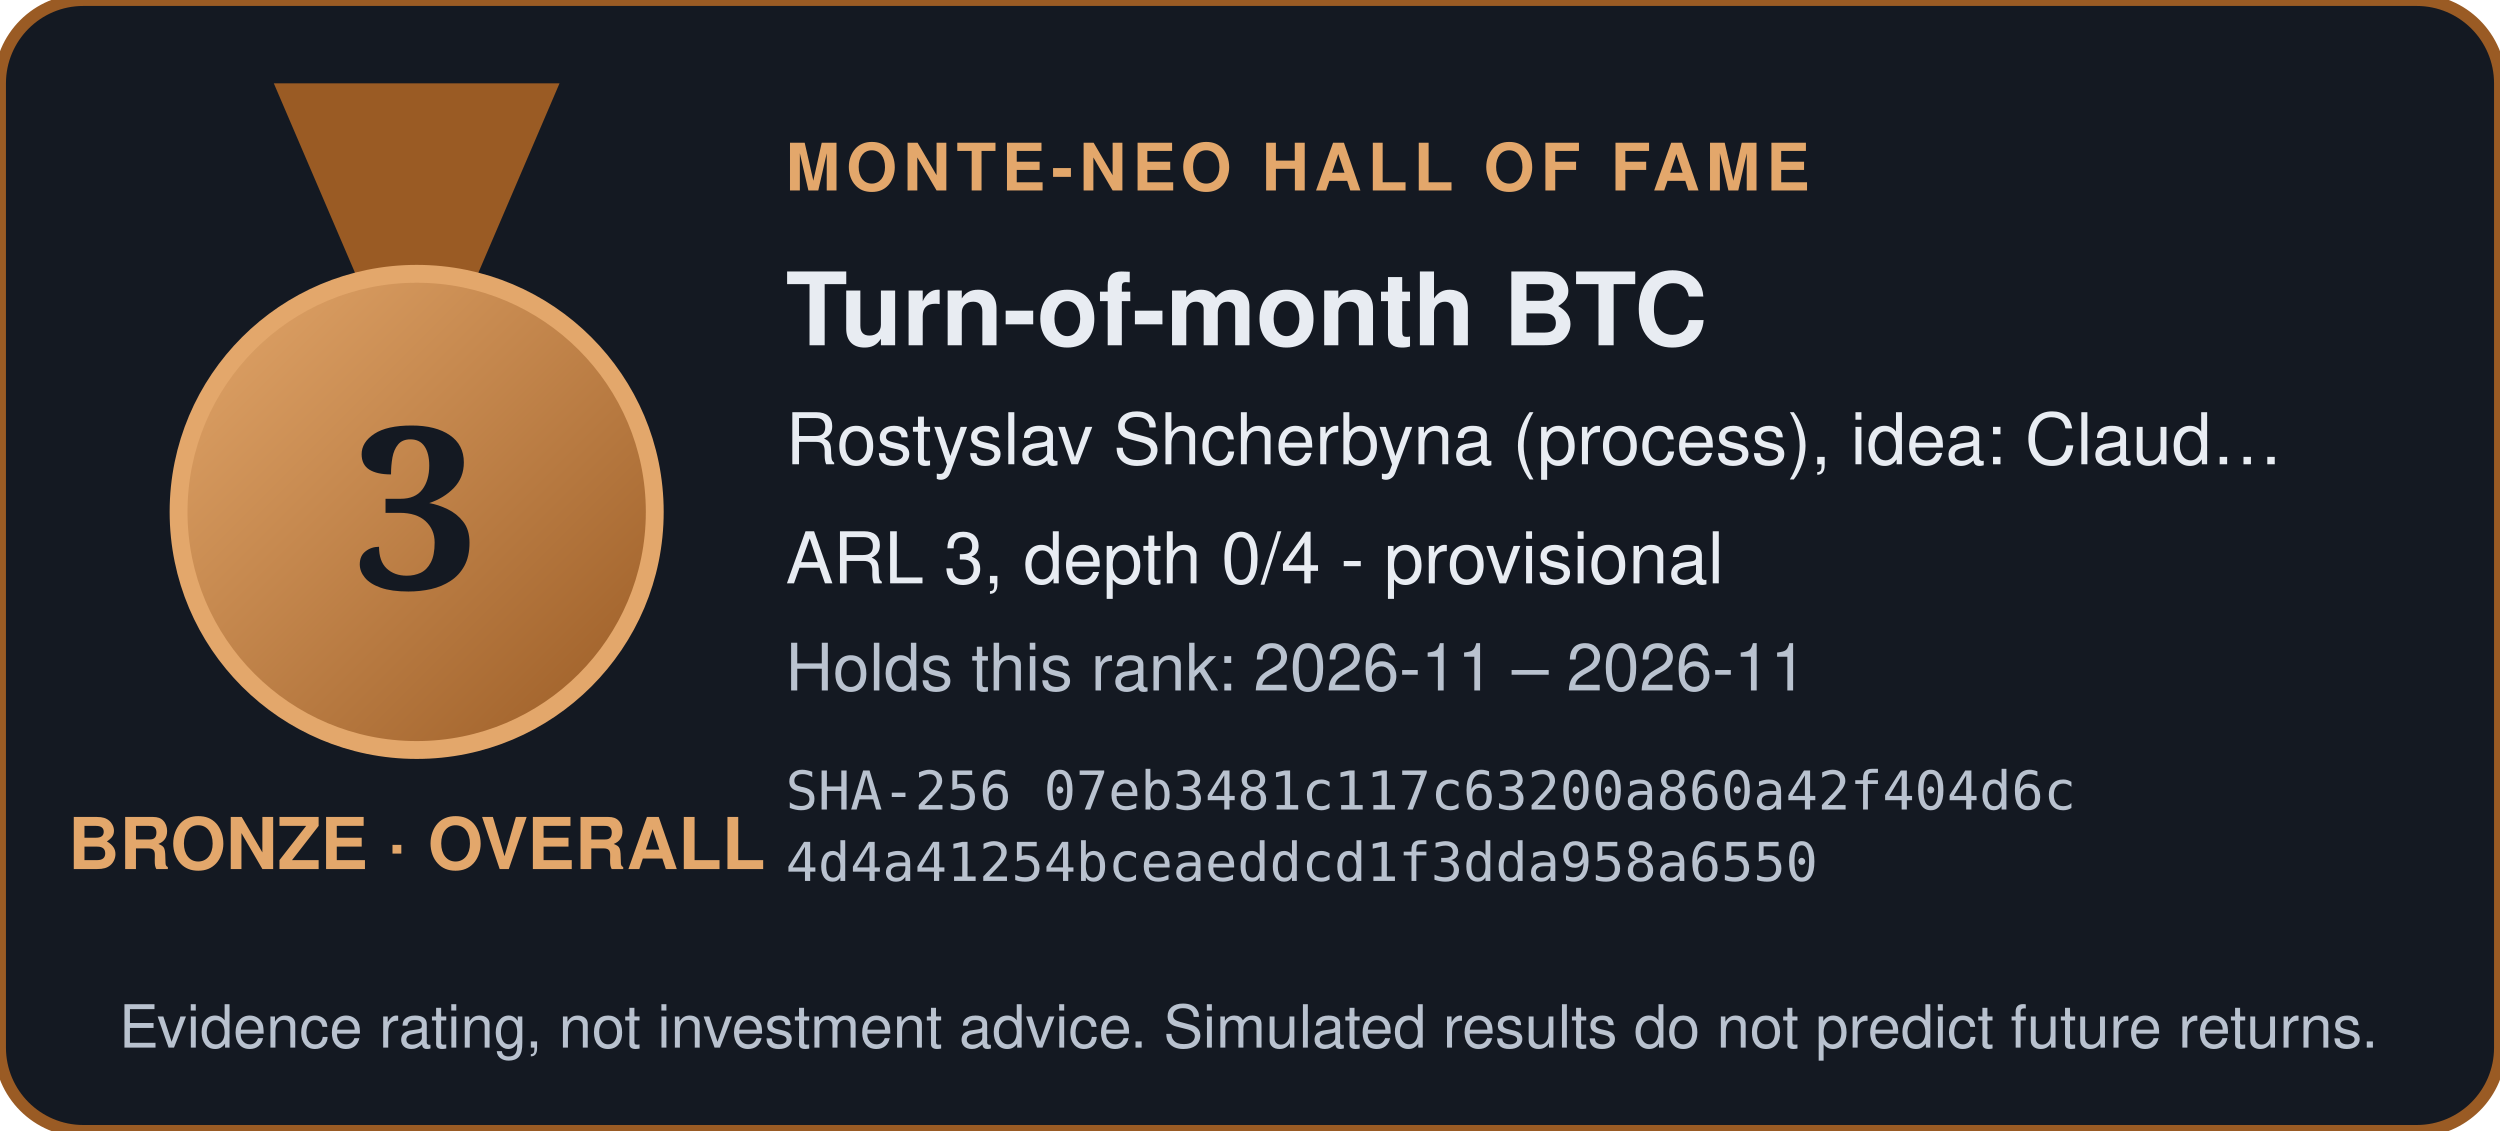
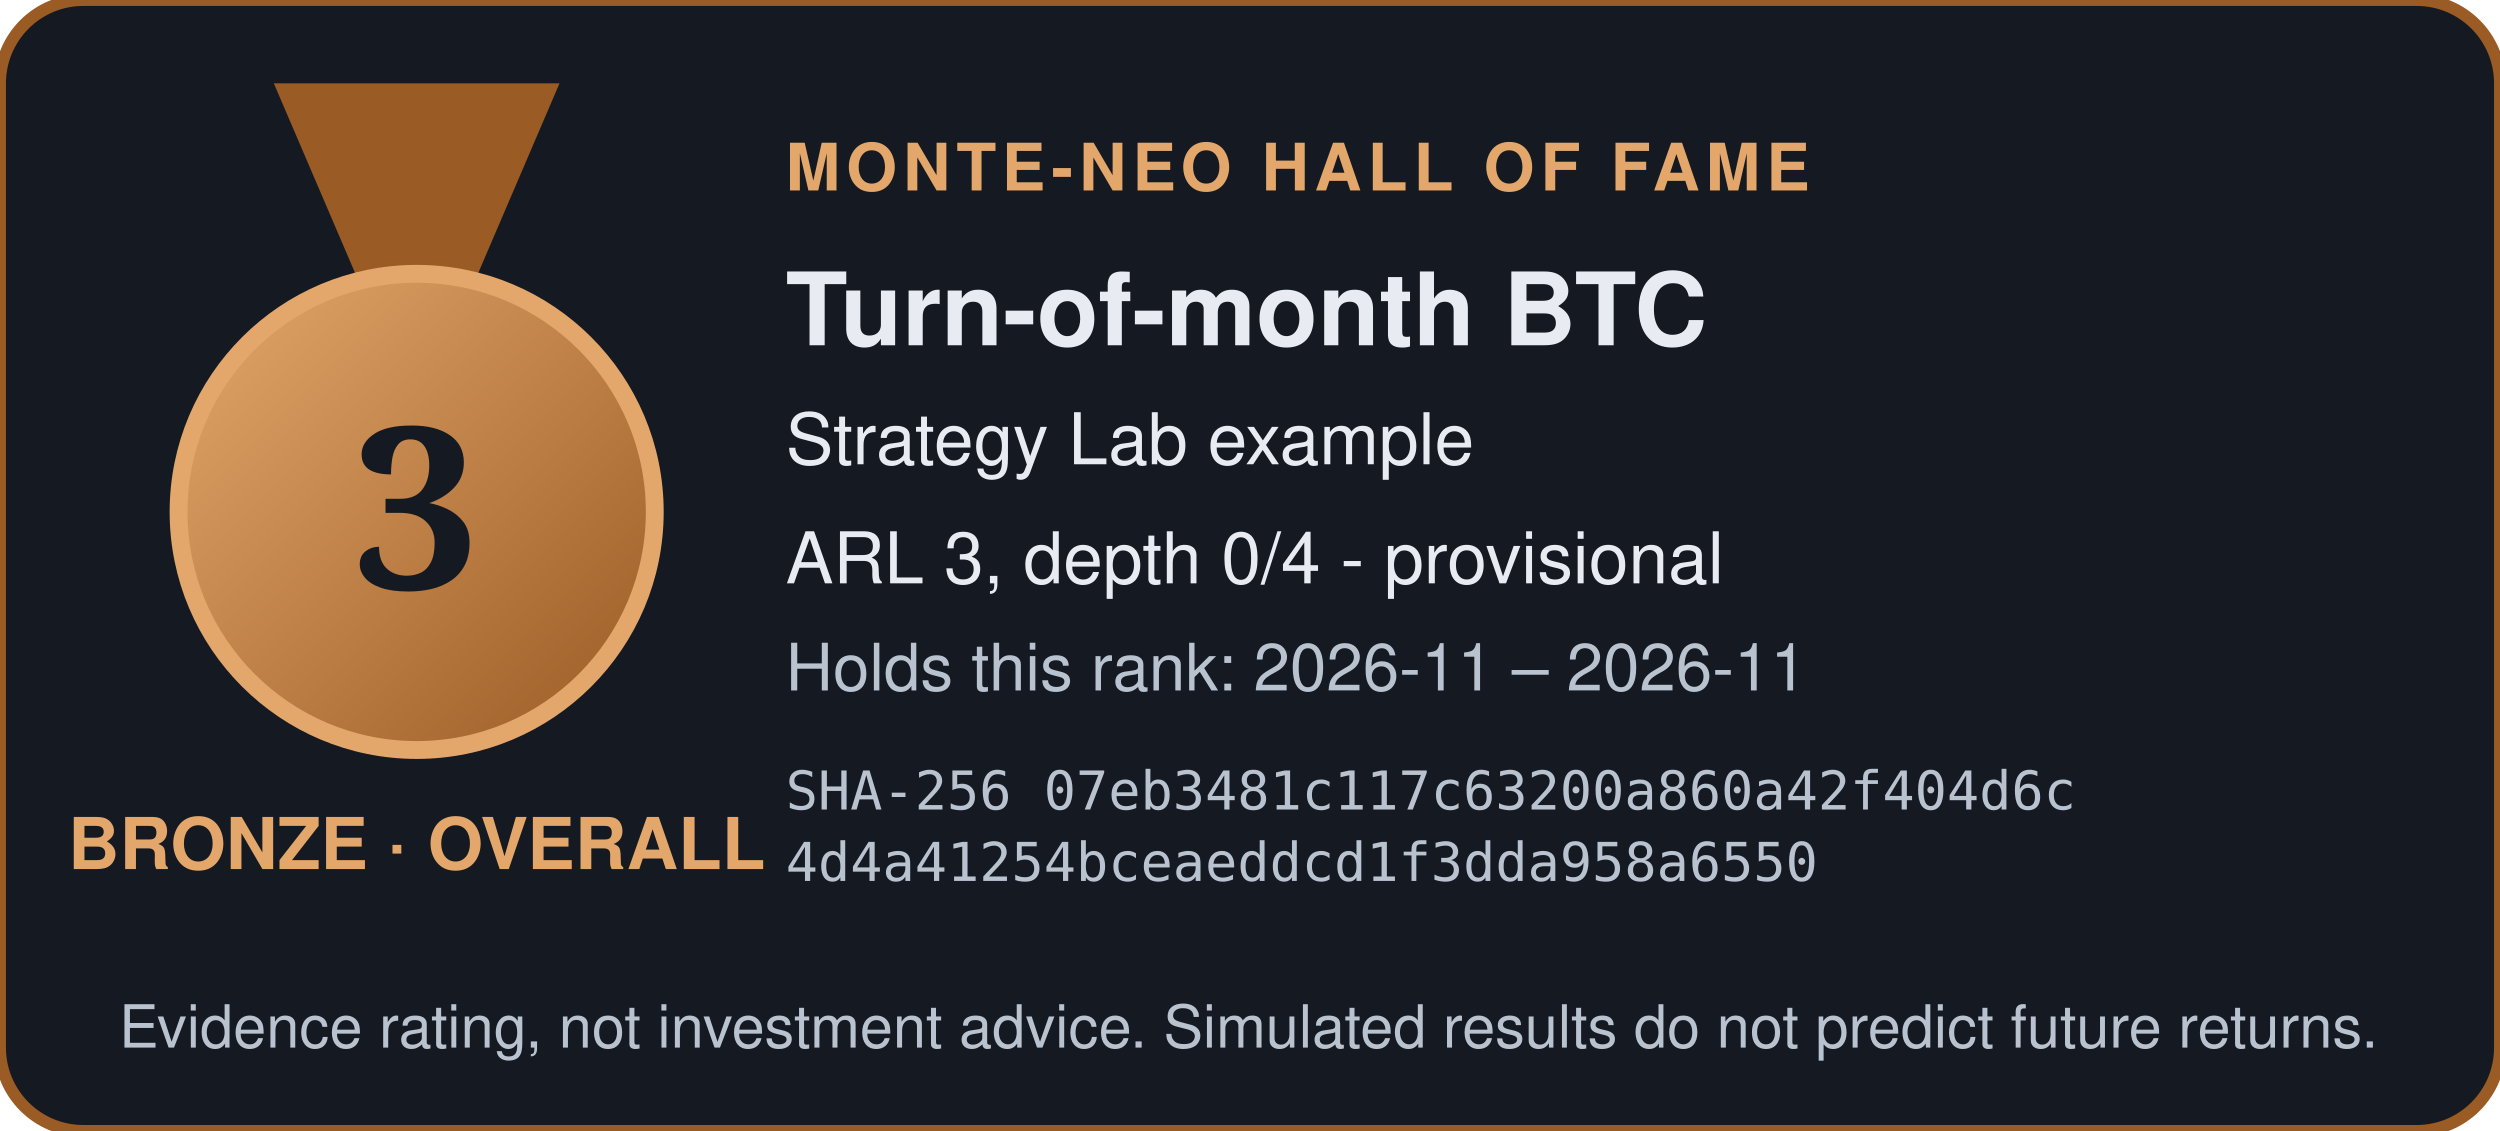
- <svg xmlns="http://www.w3.org/2000/svg" width="420" height="190" viewBox="0 0 420 190" role="img" aria-label="Monte-Neo Hall of Fame bronze (overall): Turn-of-month BTC by Rostyslav Shcherbyna (process), idea: Claude Sonnet 5.5, certificate SHA-256 07eb3481c117c63200a860a42f404d6c4d4a41254bceaeddcd1f3dda958a6550">
+ <svg xmlns="http://www.w3.org/2000/svg" width="420" height="190" viewBox="0 0 420 190" role="img" aria-label="Monte-Neo Hall of Fame bronze (overall): Turn-of-month BTC by Strategy Lab example, certificate SHA-256 07eb3481c117c63200a860a42f404d6c4d4a41254bceaeddcd1f3dda958a6550">
  <defs>
    <linearGradient id="m" x1="0" y1="0" x2="1" y2="1">
      <stop offset="0" stop-color="#e3a76b" />
      <stop offset="1" stop-color="#9a5b24" />
    </linearGradient>
  </defs>
  <rect width="420" height="190" rx="14" fill="#141922" stroke="#9a5b24" stroke-width="2" />
  <path d="M46 14 L70 70 L94 14 Z" fill="#9a5b24" />
  <circle cx="70" cy="86" r="40" fill="url(#m)" stroke="#e3a76b" stroke-width="3" />
  <text x="70" y="99" text-anchor="middle" font-family="Georgia,serif" font-size="38" font-weight="700" fill="#141922">3</text>
  <text x="70" y="146" text-anchor="middle" font-family="Helvetica,Arial,sans-serif" font-size="12" font-weight="700" fill="#e3a76b">BRONZE · OVERALL</text>
  <g font-family="Helvetica,Arial,sans-serif" fill="#e8ecf2">
    <text x="132" y="32" font-size="11" font-weight="700" fill="#e3a76b" letter-spacing="1">MONTE-NEO HALL OF FAME</text>
    <text x="132" y="58" font-size="17" font-weight="700">Turn-of-month BTC</text>
-     <text x="132" y="78" font-size="12">Rostyslav Shcherbyna (process), idea: Claud…</text>
+     <text x="132" y="78" font-size="12">Strategy Lab example</text>
    <text x="132" y="98" font-size="12">ARL 3, depth 0/4 - provisional</text>
    <text x="132" y="116" font-size="11" fill="#b9c2cf">Holds this rank: 2026-11 – 2026-11</text>
    <text x="132" y="136" font-size="9" font-family="Menlo,Consolas,monospace" fill="#b9c2cf">SHA-256 07eb3481c117c63200a860a42f404d6c</text>
    <text x="132" y="148" font-size="9" font-family="Menlo,Consolas,monospace" fill="#b9c2cf">4d4a41254bceaeddcd1f3dda958a6550</text>
    <text x="20" y="176" font-size="10" fill="#b9c2cf">Evidence rating, not investment advice. Simulated results do not predict future returns.</text>
  </g>
</svg>
